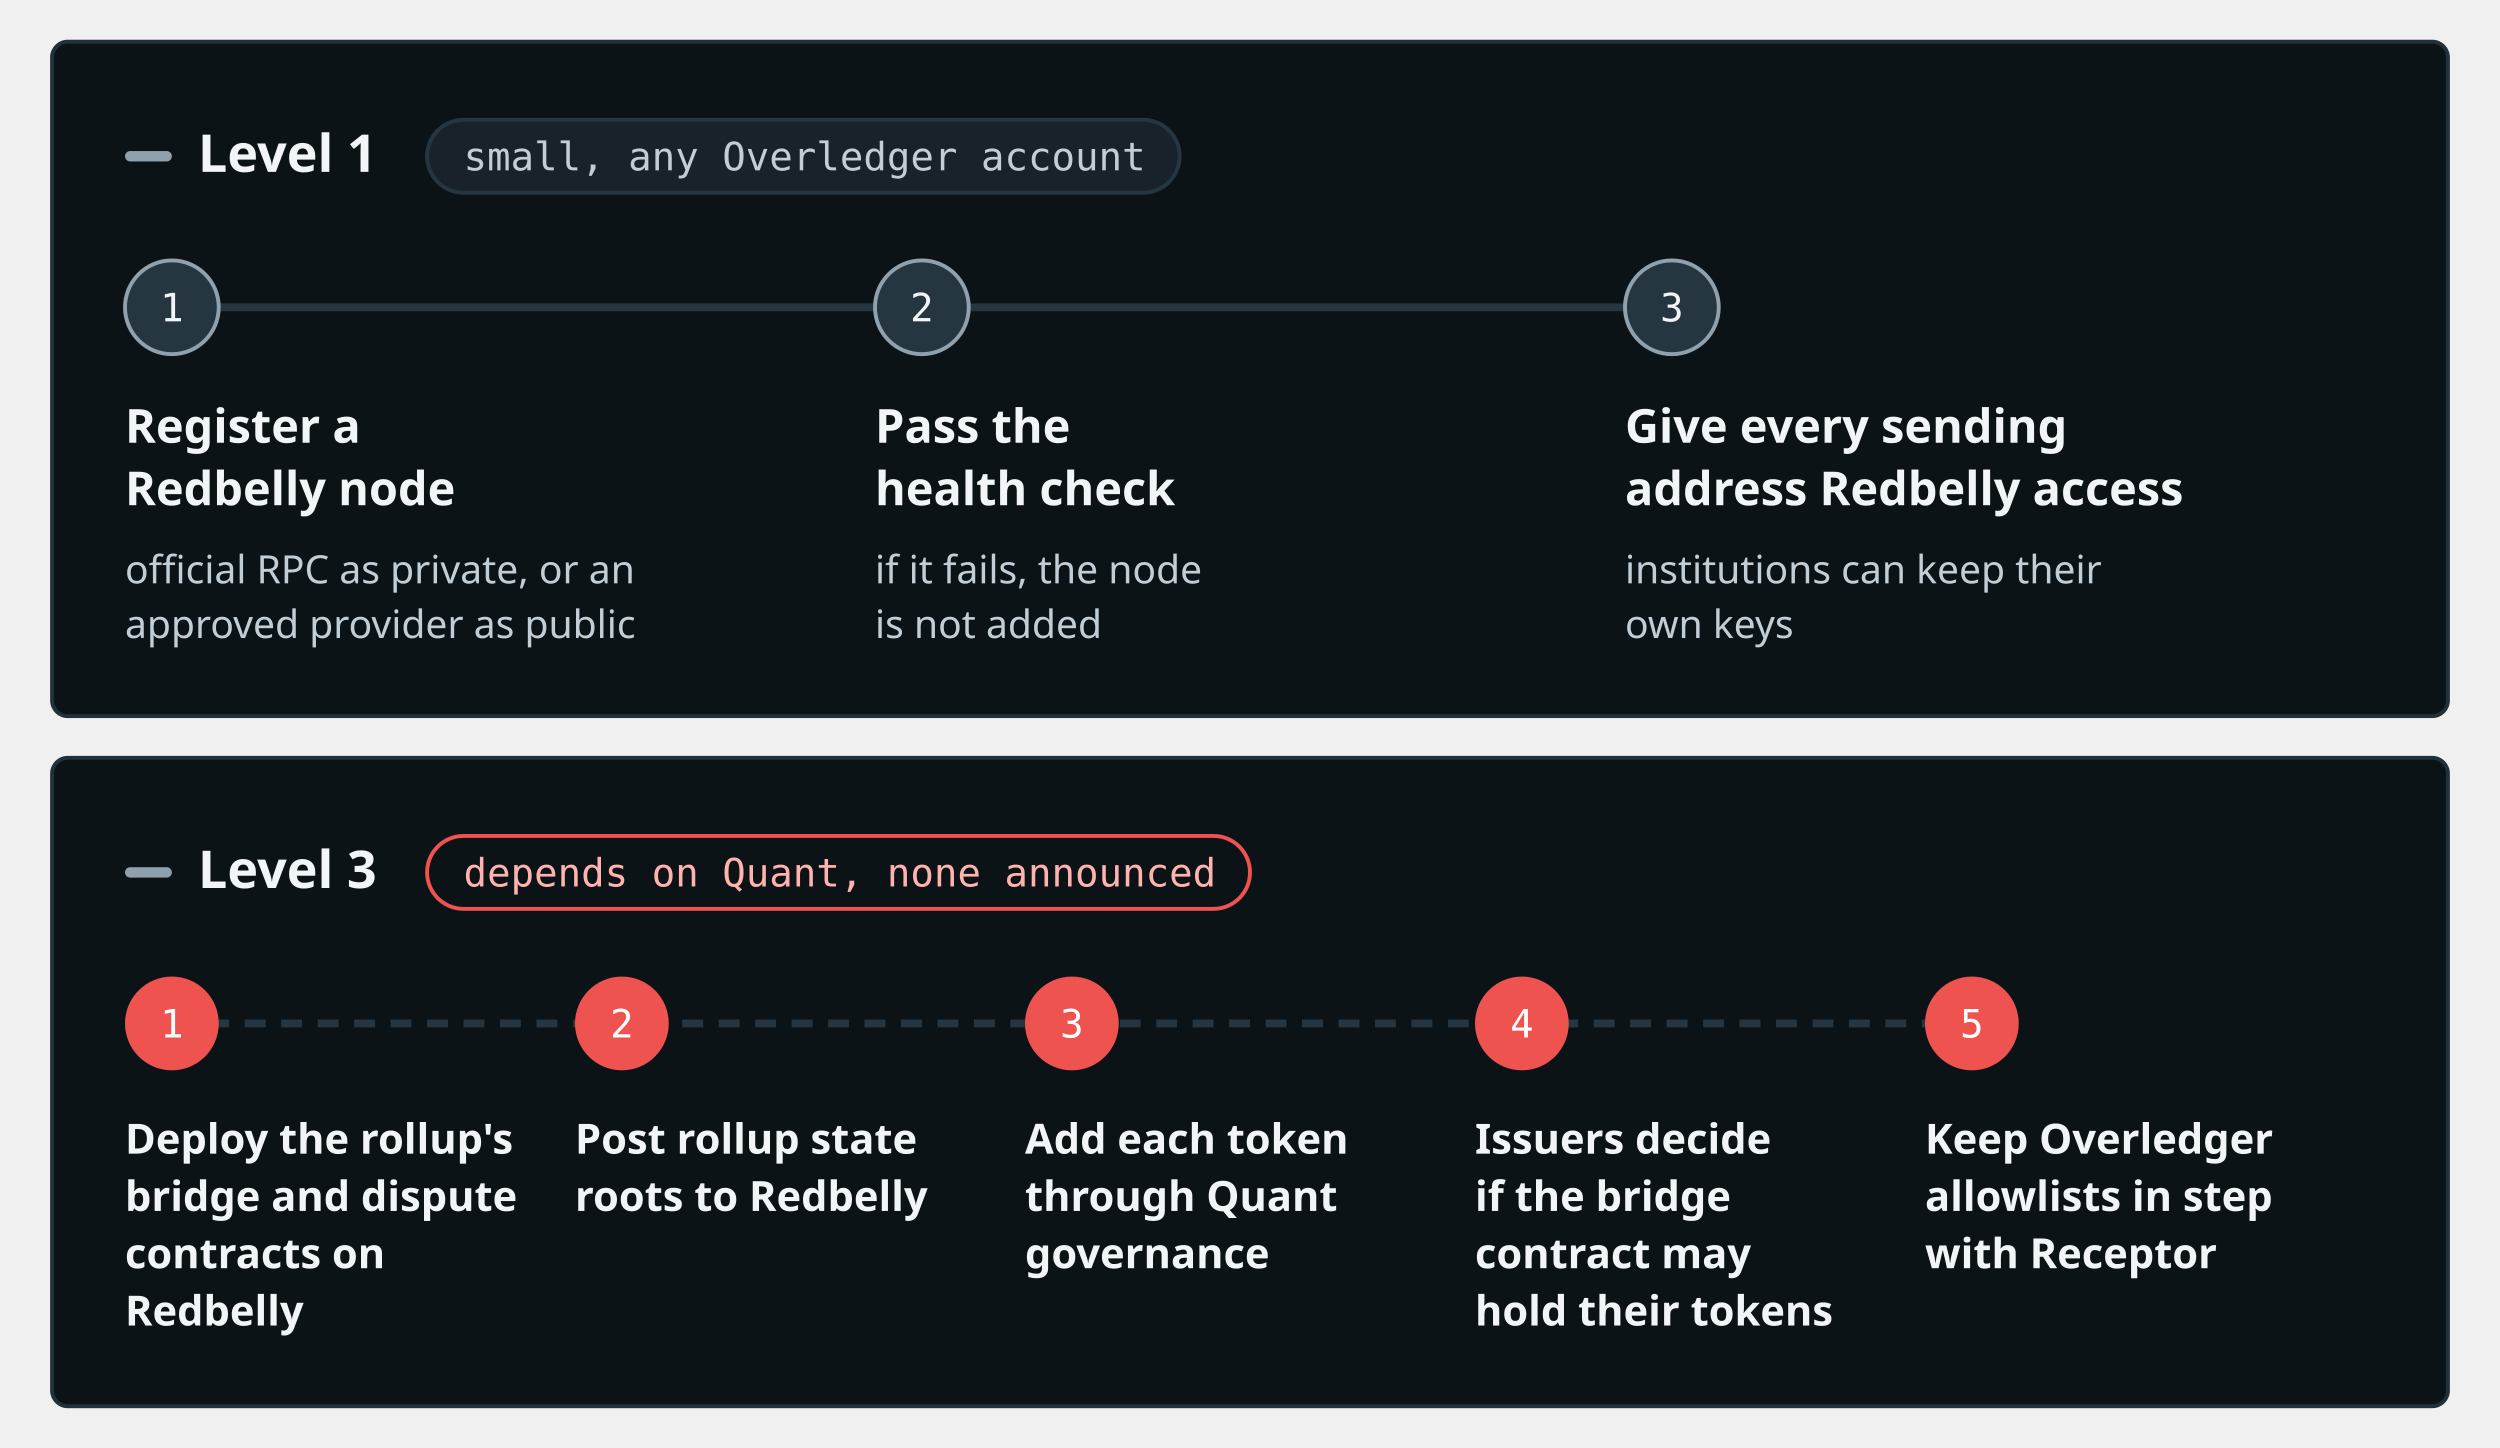
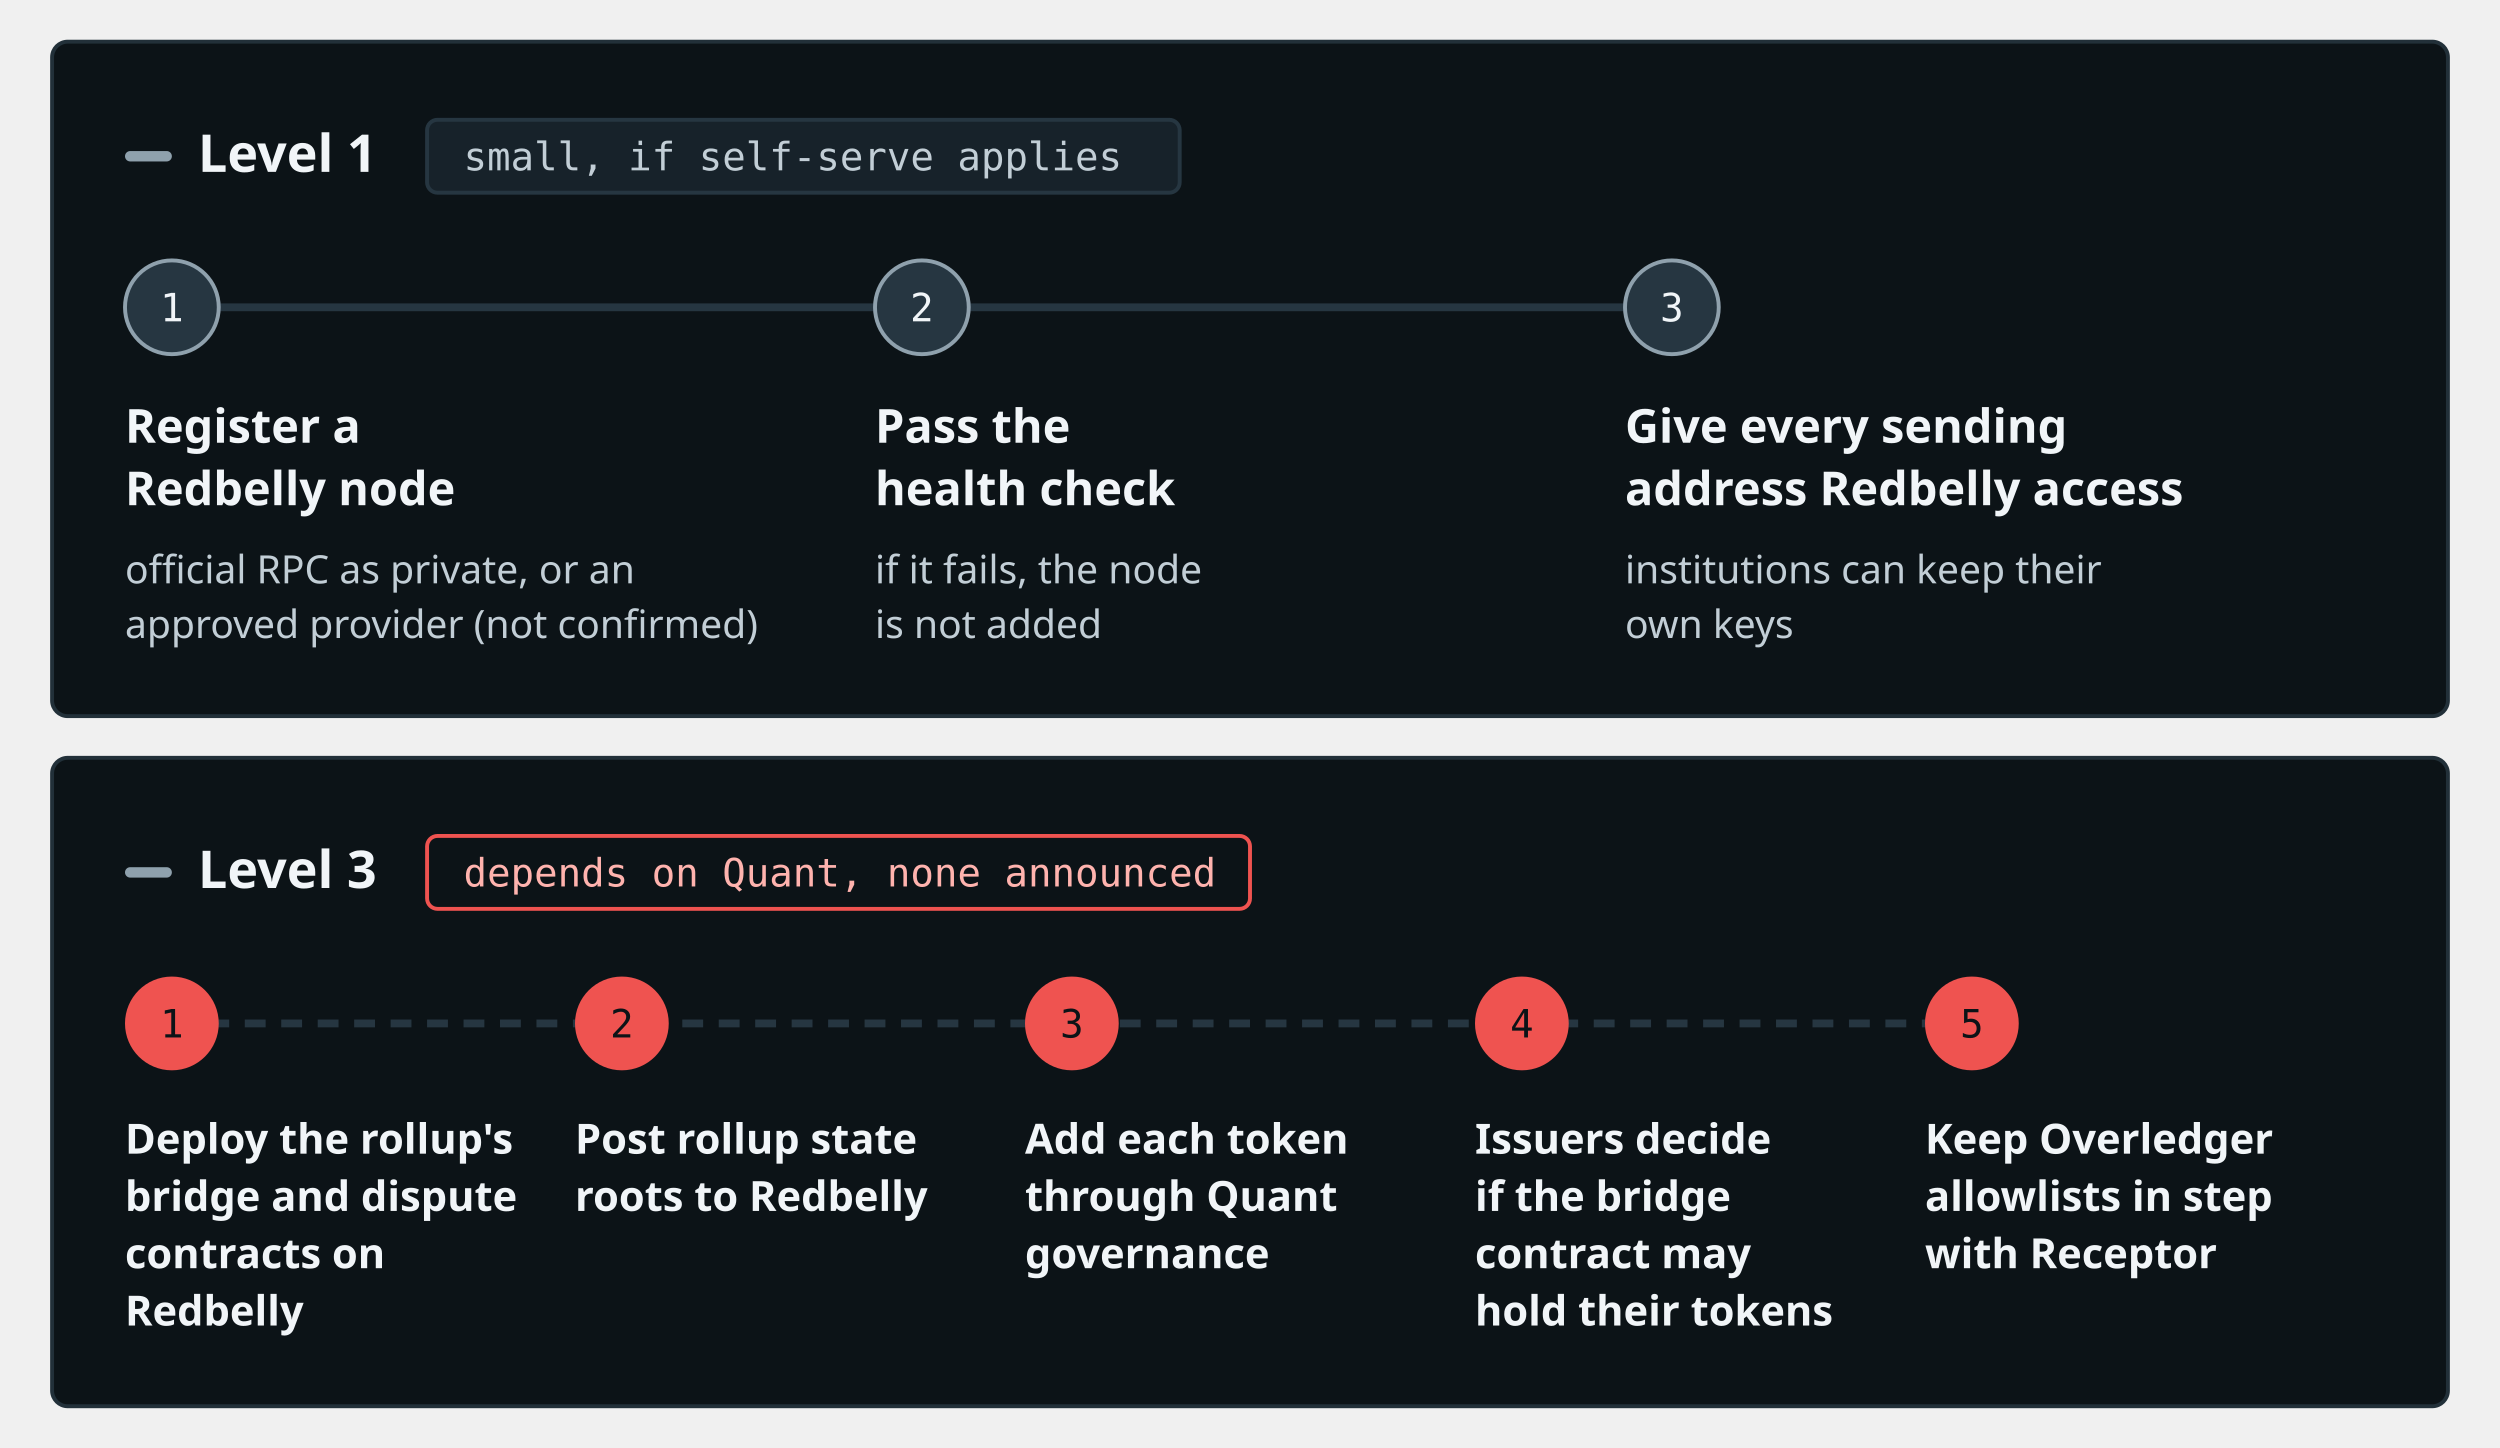
<svg xmlns="http://www.w3.org/2000/svg" viewBox="0 0 960 556" role="img" aria-labelledby="work-w-title work-w-desc">
  <rect x="20" y="16" width="920" height="259" rx="6" fill="#0c1317" stroke="#223039" stroke-width="1.5" />
  <rect x="48" y="58" width="18" height="4" rx="2" fill="#8fa1ad" />
  <text x="76" y="66" font-family="Be Vietnam Pro, sans-serif" font-size="20" font-weight="700" fill="#f1f5f8">Level 1</text>
-   <rect x="164" y="46" width="289" height="28" rx="14" fill="#17222a" stroke="#263641" stroke-width="1.5" />
-   <text x="178" y="65.4" font-family="JetBrains Mono, monospace" font-size="15" font-weight="500" fill="#c2ced6">small, any Overledger account</text>
+   <rect x="164" y="46" width="289" height="28" rx="4" fill="#17222a" stroke="#263641" stroke-width="1.5" />
+   <text x="178" y="65.4" font-family="JetBrains Mono, monospace" font-size="15" font-weight="500" fill="#c2ced6">small, if self-serve applies</text>
  <line x1="66.0" y1="118" x2="642.0" y2="118" stroke="#263641" stroke-width="3" stroke-linecap="round" />
  <circle cx="66.0" cy="118" r="18" fill="#263641" stroke="#8fa1ad" stroke-width="1.5" />
  <text x="66.0" y="123.4" text-anchor="middle" font-family="JetBrains Mono, monospace" font-size="15" font-weight="500" fill="#f1f5f8">1</text>
  <text x="48.0" y="170" font-family="Be Vietnam Pro, sans-serif" font-size="18" font-weight="600" fill="#f1f5f8">
    <tspan x="48.0">Register a</tspan>
    <tspan x="48.0" dy="24">Redbelly node</tspan>
  </text>
  <text x="48.0" y="224" font-family="Be Vietnam Pro, sans-serif" font-size="15" font-weight="400" fill="#c2ced6">
    <tspan x="48.0">official RPC as private, or an</tspan>
-     <tspan x="48.0" dy="21">approved provider as public</tspan>
+     <tspan x="48.0" dy="21">approved provider (not confirmed)</tspan>
  </text>
  <circle cx="354.0" cy="118" r="18" fill="#263641" stroke="#8fa1ad" stroke-width="1.5" />
  <text x="354.0" y="123.4" text-anchor="middle" font-family="JetBrains Mono, monospace" font-size="15" font-weight="500" fill="#f1f5f8">2</text>
  <text x="336.0" y="170" font-family="Be Vietnam Pro, sans-serif" font-size="18" font-weight="600" fill="#f1f5f8">
    <tspan x="336.0">Pass the</tspan>
    <tspan x="336.0" dy="24">health check</tspan>
  </text>
  <text x="336.0" y="224" font-family="Be Vietnam Pro, sans-serif" font-size="15" font-weight="400" fill="#c2ced6">
    <tspan x="336.0">if it fails, the node</tspan>
    <tspan x="336.0" dy="21">is not added</tspan>
  </text>
  <circle cx="642.0" cy="118" r="18" fill="#263641" stroke="#8fa1ad" stroke-width="1.5" />
  <text x="642.0" y="123.4" text-anchor="middle" font-family="JetBrains Mono, monospace" font-size="15" font-weight="500" fill="#f1f5f8">3</text>
  <text x="624.0" y="170" font-family="Be Vietnam Pro, sans-serif" font-size="18" font-weight="600" fill="#f1f5f8">
    <tspan x="624.0">Give every sending</tspan>
    <tspan x="624.0" dy="24">address Redbelly access</tspan>
  </text>
  <text x="624.0" y="224" font-family="Be Vietnam Pro, sans-serif" font-size="15" font-weight="400" fill="#c2ced6">
    <tspan x="624.0">institutions can keep their</tspan>
    <tspan x="624.0" dy="21">own keys</tspan>
  </text>
  <rect x="20" y="291" width="920" height="249" rx="6" fill="#0c1317" stroke="#223039" stroke-width="1.5" />
  <rect x="48" y="333" width="18" height="4" rx="2" fill="#8fa1ad" />
  <text x="76" y="341" font-family="Be Vietnam Pro, sans-serif" font-size="20" font-weight="700" fill="#f1f5f8">Level 3</text>
-   <rect x="164" y="321" width="316" height="28" rx="14" fill="none" stroke="#EF5350" stroke-width="1.5" />
+   <rect x="164" y="321" width="316" height="28" rx="4" fill="none" stroke="#EF5350" stroke-width="1.5" />
  <text x="178" y="340.4" font-family="JetBrains Mono, monospace" font-size="15" font-weight="500" fill="#ffb3ae">depends on Quant, none announced</text>
  <line x1="66.0" y1="393" x2="757.2" y2="393" stroke="#263641" stroke-width="3" stroke-dasharray="8 6" />
  <circle cx="66.0" cy="393" r="18" fill="#EF5350" />
-   <text x="66.0" y="398.4" text-anchor="middle" font-family="JetBrains Mono, monospace" font-size="15" font-weight="500" fill="#ffffff">1</text>
+   <text x="66.0" y="398.4" text-anchor="middle" font-family="JetBrains Mono, monospace" font-size="15" font-weight="500" fill="#0c1317">1</text>
  <text x="48.0" y="443" font-family="Be Vietnam Pro, sans-serif" font-size="16" font-weight="600" fill="#f1f5f8">
    <tspan x="48.0">Deploy the rollup's</tspan>
    <tspan x="48.0" dy="22">bridge and dispute</tspan>
    <tspan x="48.0" dy="22">contracts on</tspan>
    <tspan x="48.0" dy="22">Redbelly</tspan>
  </text>
  <circle cx="238.8" cy="393" r="18" fill="#EF5350" />
-   <text x="238.8" y="398.4" text-anchor="middle" font-family="JetBrains Mono, monospace" font-size="15" font-weight="500" fill="#ffffff">2</text>
+   <text x="238.8" y="398.4" text-anchor="middle" font-family="JetBrains Mono, monospace" font-size="15" font-weight="500" fill="#0c1317">2</text>
  <text x="220.8" y="443" font-family="Be Vietnam Pro, sans-serif" font-size="16" font-weight="600" fill="#f1f5f8">
    <tspan x="220.8">Post rollup state</tspan>
    <tspan x="220.8" dy="22">roots to Redbelly</tspan>
  </text>
  <circle cx="411.6" cy="393" r="18" fill="#EF5350" />
-   <text x="411.6" y="398.4" text-anchor="middle" font-family="JetBrains Mono, monospace" font-size="15" font-weight="500" fill="#ffffff">3</text>
+   <text x="411.6" y="398.4" text-anchor="middle" font-family="JetBrains Mono, monospace" font-size="15" font-weight="500" fill="#0c1317">3</text>
  <text x="393.6" y="443" font-family="Be Vietnam Pro, sans-serif" font-size="16" font-weight="600" fill="#f1f5f8">
    <tspan x="393.6">Add each token</tspan>
    <tspan x="393.6" dy="22">through Quant</tspan>
    <tspan x="393.6" dy="22">governance</tspan>
  </text>
  <circle cx="584.4" cy="393" r="18" fill="#EF5350" />
-   <text x="584.4" y="398.4" text-anchor="middle" font-family="JetBrains Mono, monospace" font-size="15" font-weight="500" fill="#ffffff">4</text>
+   <text x="584.4" y="398.4" text-anchor="middle" font-family="JetBrains Mono, monospace" font-size="15" font-weight="500" fill="#0c1317">4</text>
  <text x="566.4" y="443" font-family="Be Vietnam Pro, sans-serif" font-size="16" font-weight="600" fill="#f1f5f8">
    <tspan x="566.4">Issuers decide</tspan>
    <tspan x="566.4" dy="22">if the bridge</tspan>
    <tspan x="566.4" dy="22">contract may</tspan>
    <tspan x="566.4" dy="22">hold their tokens</tspan>
  </text>
  <circle cx="757.2" cy="393" r="18" fill="#EF5350" />
-   <text x="757.2" y="398.4" text-anchor="middle" font-family="JetBrains Mono, monospace" font-size="15" font-weight="500" fill="#ffffff">5</text>
+   <text x="757.2" y="398.4" text-anchor="middle" font-family="JetBrains Mono, monospace" font-size="15" font-weight="500" fill="#0c1317">5</text>
  <text x="739.2" y="443" font-family="Be Vietnam Pro, sans-serif" font-size="16" font-weight="600" fill="#f1f5f8">
    <tspan x="739.2">Keep Overledger</tspan>
    <tspan x="739.2" dy="22">allowlists in step</tspan>
    <tspan x="739.2" dy="22">with Receptor</tspan>
  </text>
</svg>
